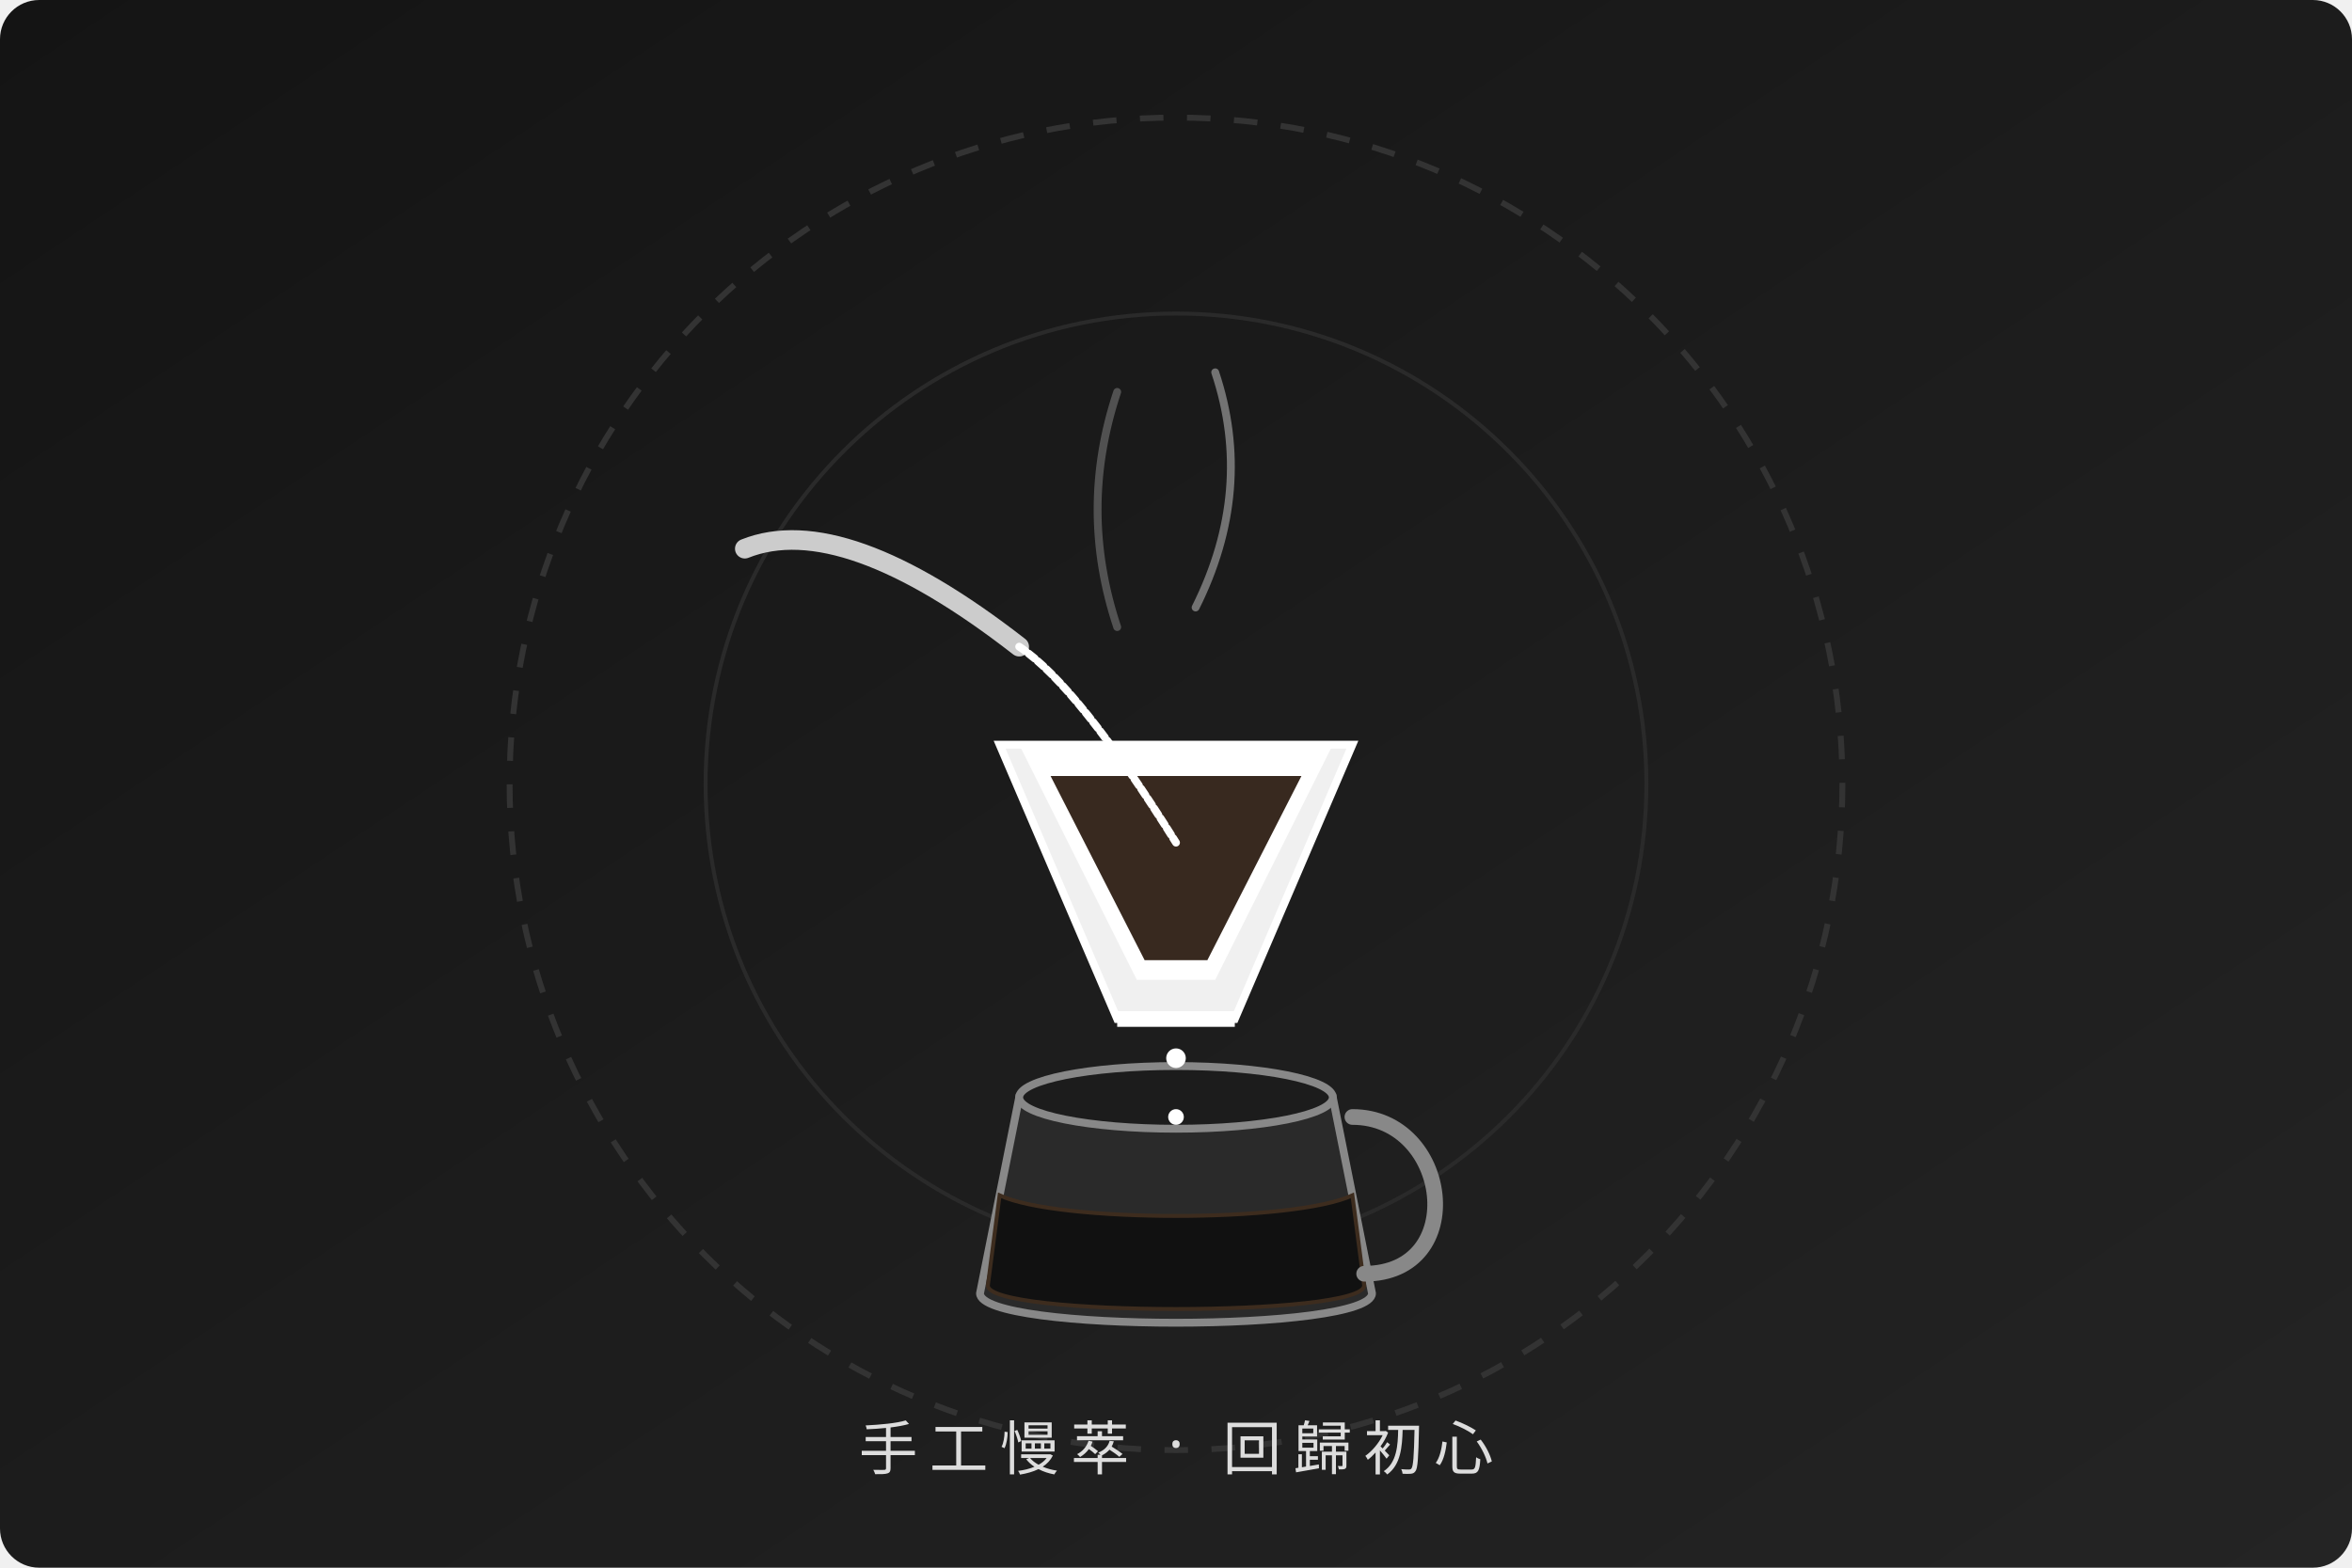
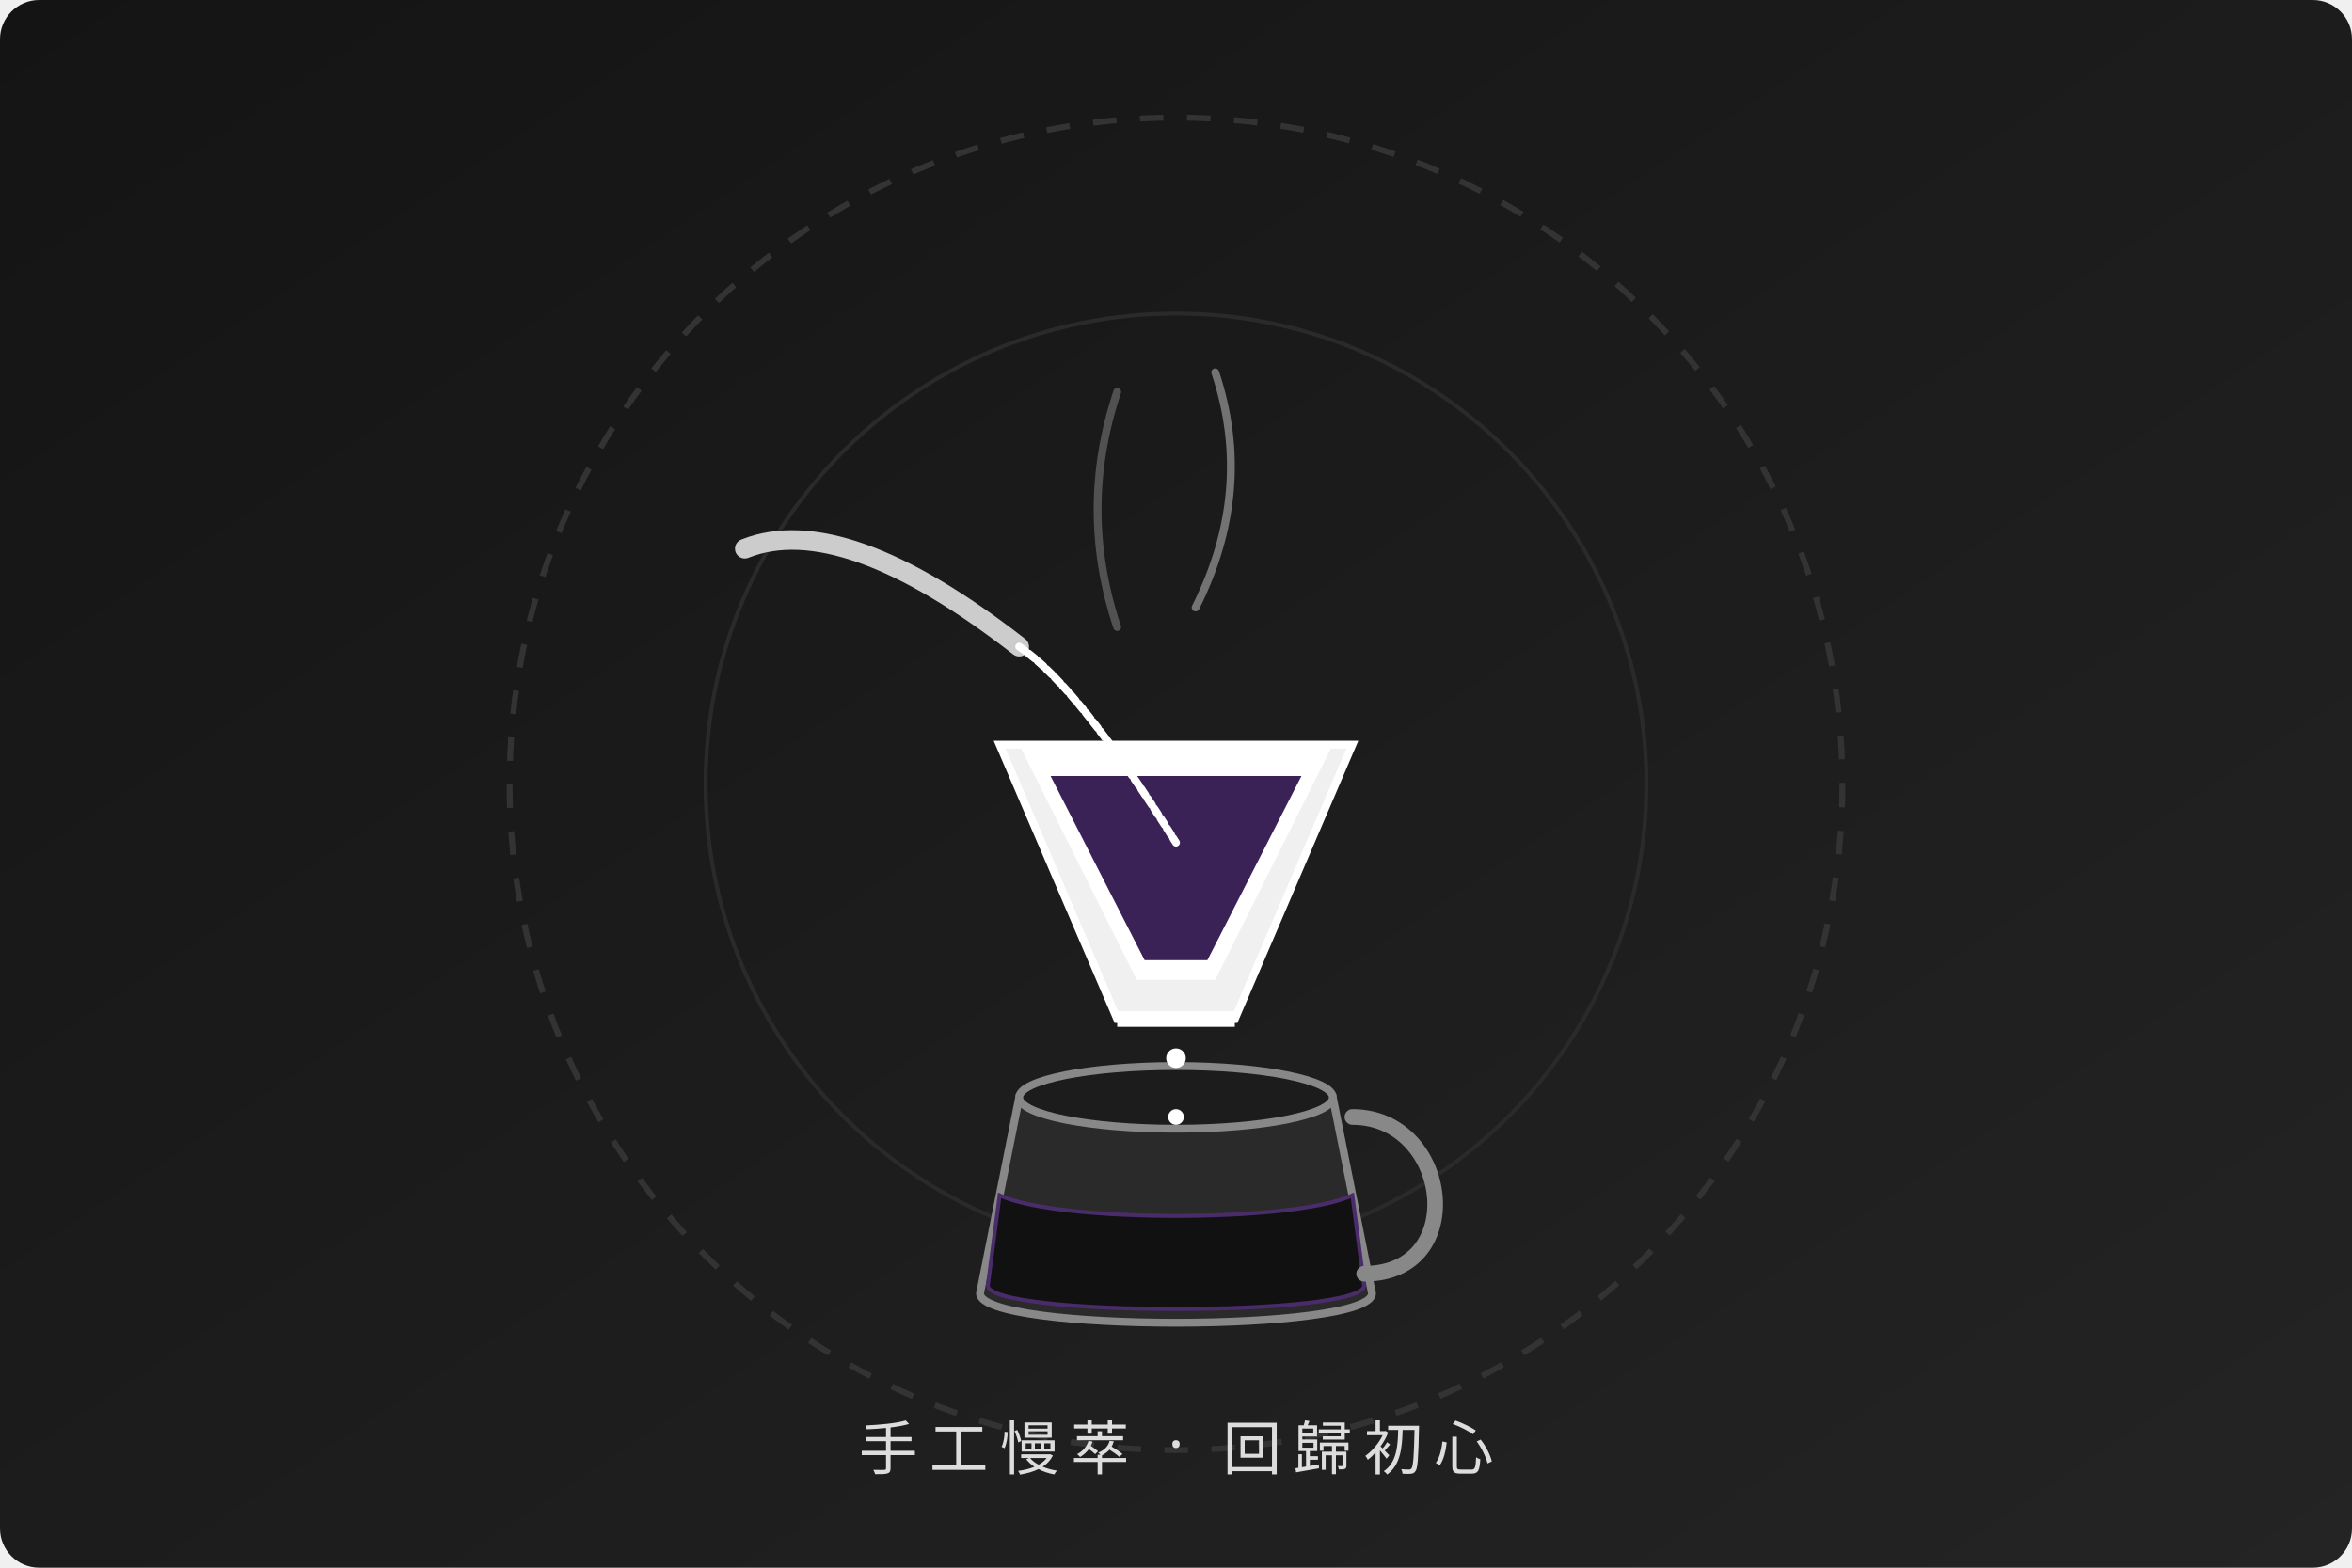
<svg xmlns="http://www.w3.org/2000/svg" viewBox="0 0 600 400" width="100%" height="100%">
  <defs>
    <linearGradient id="storyBg" x1="0%" y1="0%" x2="100%" y2="100%">
      <stop offset="0%" stop-color="#141414" />
      <stop offset="100%" stop-color="#242424" />
    </linearGradient>
  </defs>
  <rect width="600" height="400" rx="10" fill="url(#storyBg)" />
  <circle cx="300" cy="200" r="170" fill="none" stroke="#333333" stroke-width="1.5" stroke-dasharray="6,6" />
  <circle cx="300" cy="200" r="120" fill="none" stroke="#2a2a2a" stroke-width="1" />
  <path d="M260,280 L250,330 C250,340 350,340 350,330 L340,280 Z" fill="#2a2a2a" stroke="#888888" stroke-width="2" />
  <ellipse cx="300" cy="280" rx="40" ry="8" fill="#1c1c1c" stroke="#888888" stroke-width="2" />
-   <path d="M255,305 L252,328 C252,336 348,336 348,328 L345,305 C330,312 270,312 255,305 Z" fill="#111111" stroke="#3d2c1e" stroke-width="1" />
+   <path d="M255,305 L252,328 C252,336 348,336 348,328 L345,305 C330,312 270,312 255,305 Z" fill="#111111" stroke="#4a2c6b" stroke-width="1" />
  <path d="M345,285 C370,285 375,325 348,325" fill="none" stroke="#888888" stroke-width="4" stroke-linecap="round" />
  <polygon points="255,190 345,190 315,260 285,260" fill="#f0f0f0" stroke="#ffffff" stroke-width="2" />
  <line x1="285" y1="260" x2="315" y2="260" stroke="#ffffff" stroke-width="4" />
  <polygon points="260,190 340,190 310,250 290,250" fill="#ffffff" />
-   <polygon points="268,198 332,198 308,245 292,245" fill="#38291f" />
+   <polygon points="268,198 332,198 308,245 292,245" fill="#3b2256" />
  <path d="M190,140 Q215,130 260,165" fill="none" stroke="#cccccc" stroke-width="5" stroke-linecap="round" />
  <path d="M260,165 Q275,175 300,215" fill="none" stroke="#ffffff" stroke-width="2" stroke-linecap="round" stroke-dasharray="2,1" />
  <circle cx="300" cy="270" r="2.5" fill="#ffffff" />
  <circle cx="300" cy="285" r="2" fill="#ffffff" />
  <path d="M285,160 Q275,130 285,100" fill="none" stroke="#777777" stroke-width="2" stroke-linecap="round" opacity="0.6" />
  <path d="M305,155 Q320,125 310,95" fill="none" stroke="#999999" stroke-width="2" stroke-linecap="round" opacity="0.7" />
  <text x="300" y="375" fill="#dddddd" font-size="15" font-family="'Noto Sans TC', sans-serif" font-weight="500" text-anchor="middle" letter-spacing="3">手工慢萃 · 回歸初心</text>
</svg>
